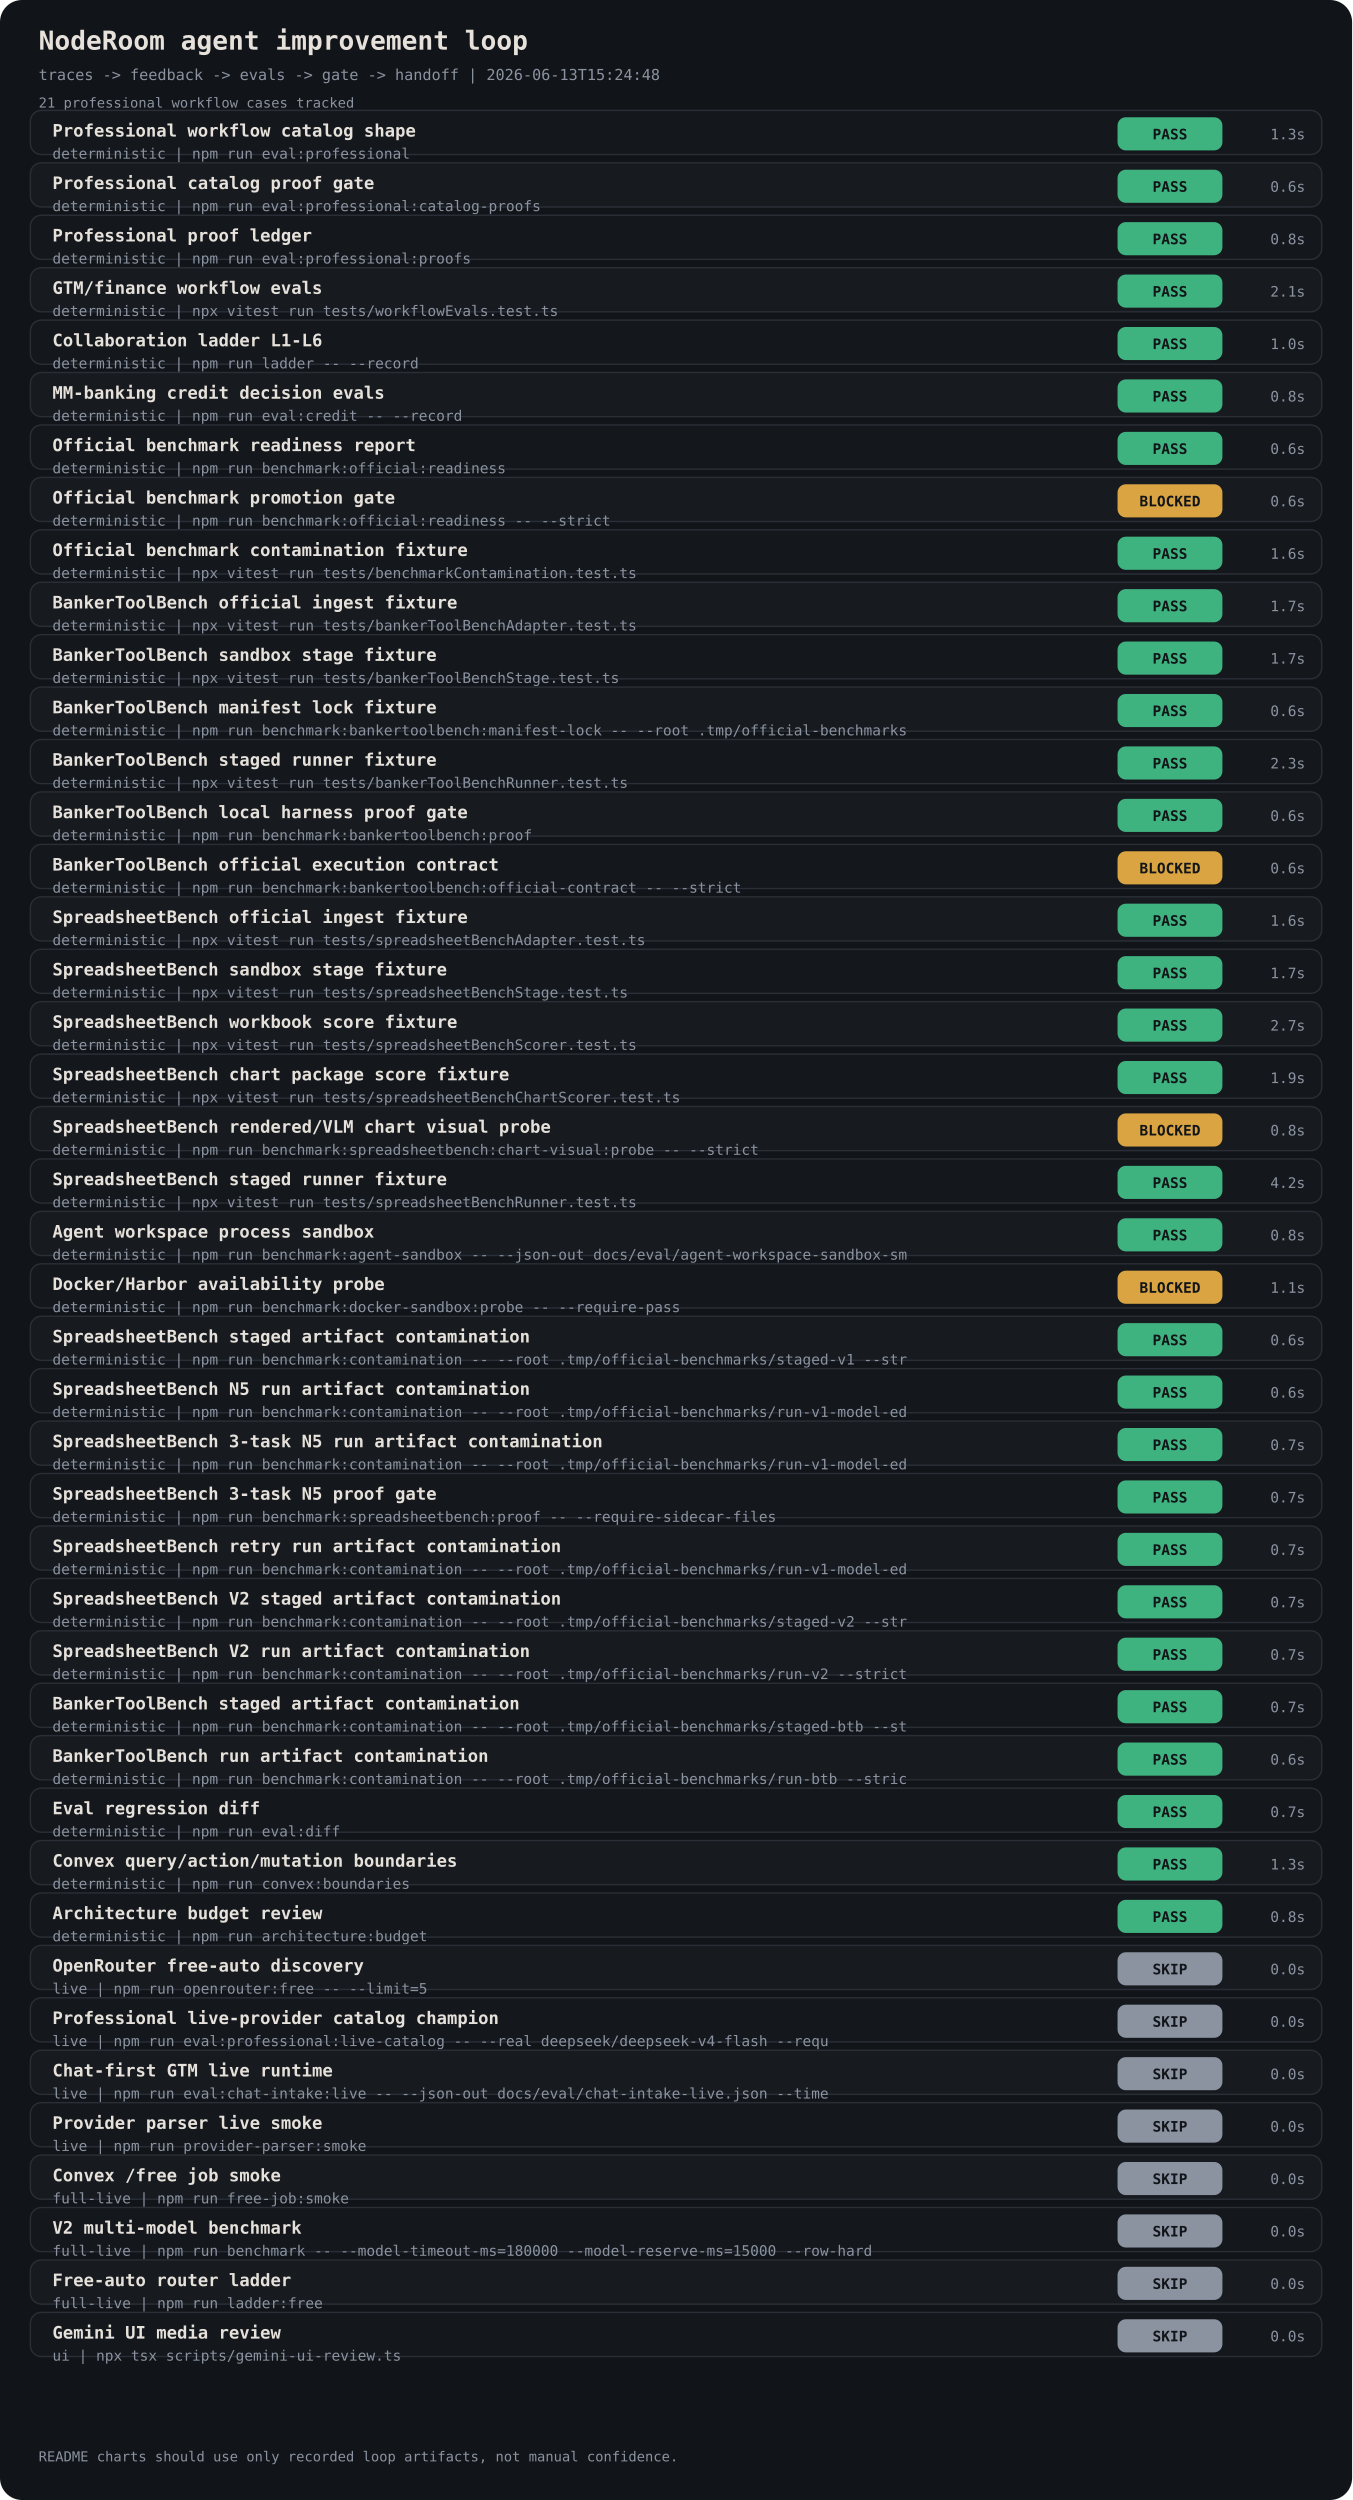
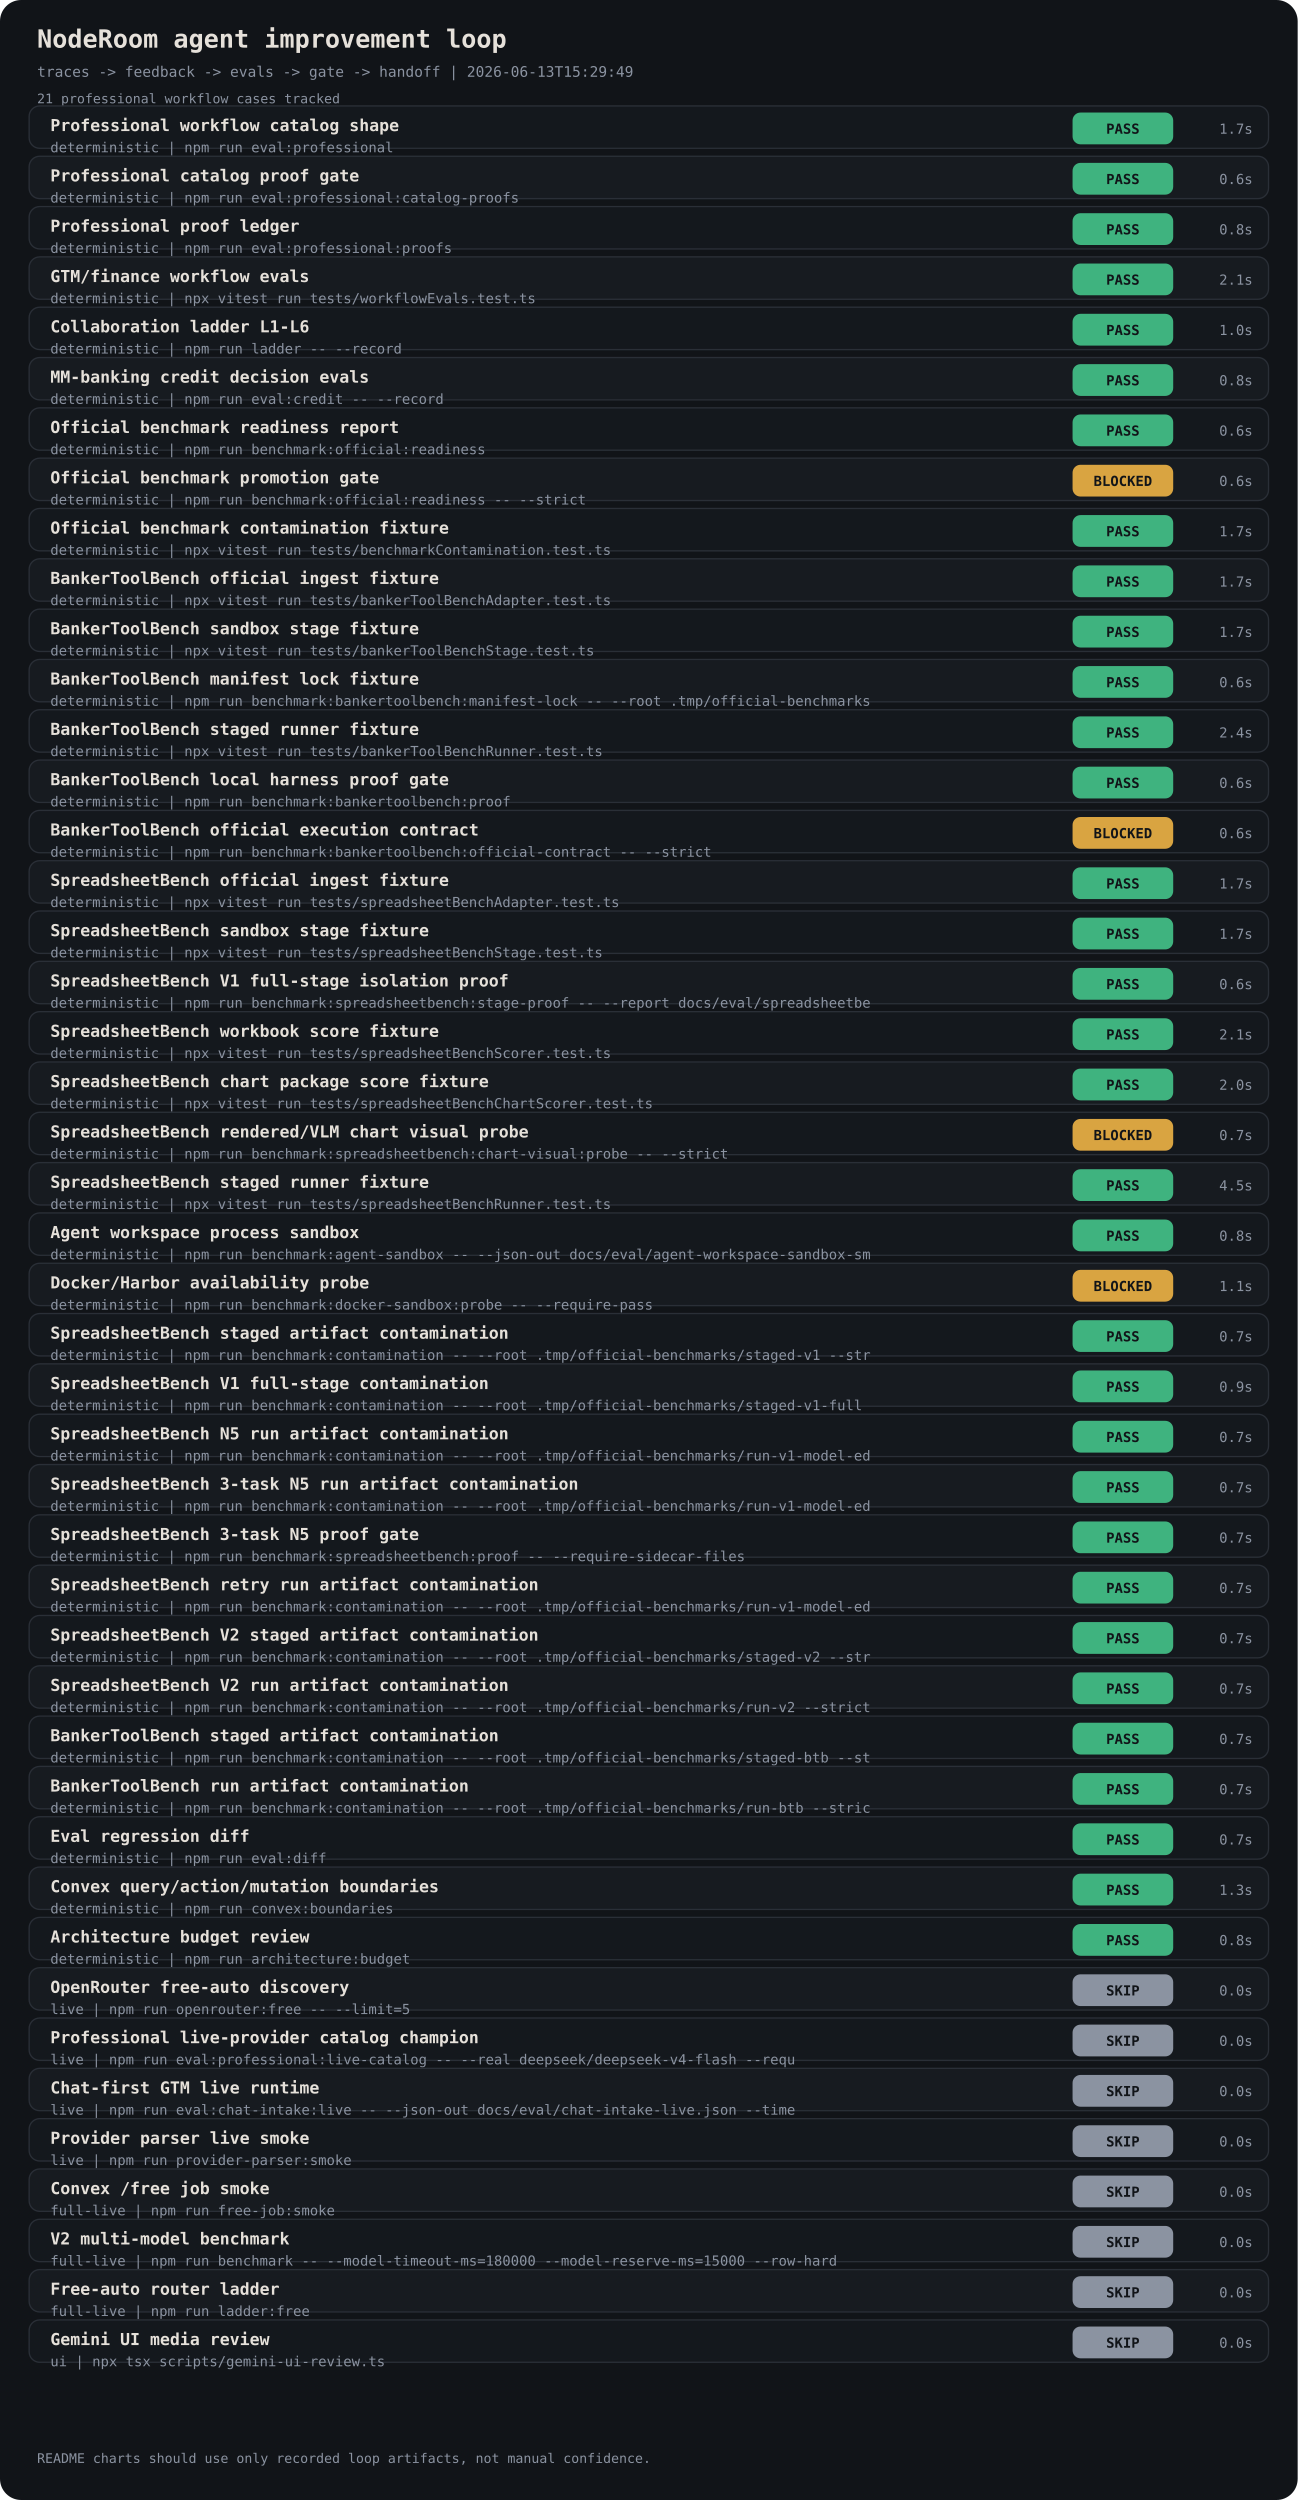
- <svg xmlns="http://www.w3.org/2000/svg" width="980" height="1812" viewBox="0 0 980 1812" font-family="ui-monospace, 'JetBrains Mono', monospace">
-   <rect width="980" height="1812" rx="16" fill="#111418" />
+ <svg xmlns="http://www.w3.org/2000/svg" width="980" height="1888" viewBox="0 0 980 1888" font-family="ui-monospace, 'JetBrains Mono', monospace">
+   <rect width="980" height="1888" rx="16" fill="#111418" />
  <text x="28" y="36" fill="#E6E1DA" font-size="19" font-weight="700">NodeRoom agent improvement loop</text>
-   <text x="28" y="58" fill="#8B93A1" font-size="11">traces -&gt; feedback -&gt; evals -&gt; gate -&gt; handoff | 2026-06-13T15:24:48</text>
+   <text x="28" y="58" fill="#8B93A1" font-size="11">traces -&gt; feedback -&gt; evals -&gt; gate -&gt; handoff | 2026-06-13T15:29:49</text>
  <text x="28" y="78" fill="#8B93A1" font-size="10">21 professional workflow cases tracked</text>
  <rect x="22" y="80" width="936" height="32" rx="8" fill="#14181D" stroke="#2A2F37" />
  <text x="38" y="99" fill="#E6E1DA" font-size="12.5" font-weight="700">Professional workflow catalog shape</text>
  <text x="38" y="115" fill="#8B93A1" font-size="10.5">deterministic | npm run eval:professional</text>
  <rect x="810" y="85" width="76" height="24" rx="6" fill="#3FB37F" />
  <text x="848" y="101" fill="#111418" font-size="10.5" text-anchor="middle" font-weight="800">PASS</text>
-   <text x="946" y="101" fill="#8B93A1" font-size="10.5" text-anchor="end">1.3s</text>
+   <text x="946" y="101" fill="#8B93A1" font-size="10.5" text-anchor="end">1.7s</text>
  <rect x="22" y="118" width="936" height="32" rx="8" fill="#171B20" stroke="#2A2F37" />
  <text x="38" y="137" fill="#E6E1DA" font-size="12.5" font-weight="700">Professional catalog proof gate</text>
  <text x="38" y="153" fill="#8B93A1" font-size="10.5">deterministic | npm run eval:professional:catalog-proofs</text>
  <rect x="810" y="123" width="76" height="24" rx="6" fill="#3FB37F" />
  <text x="848" y="139" fill="#111418" font-size="10.5" text-anchor="middle" font-weight="800">PASS</text>
  <text x="946" y="139" fill="#8B93A1" font-size="10.5" text-anchor="end">0.6s</text>
  <rect x="22" y="156" width="936" height="32" rx="8" fill="#14181D" stroke="#2A2F37" />
  <text x="38" y="175" fill="#E6E1DA" font-size="12.5" font-weight="700">Professional proof ledger</text>
  <text x="38" y="191" fill="#8B93A1" font-size="10.5">deterministic | npm run eval:professional:proofs</text>
  <rect x="810" y="161" width="76" height="24" rx="6" fill="#3FB37F" />
  <text x="848" y="177" fill="#111418" font-size="10.5" text-anchor="middle" font-weight="800">PASS</text>
  <text x="946" y="177" fill="#8B93A1" font-size="10.5" text-anchor="end">0.8s</text>
  <rect x="22" y="194" width="936" height="32" rx="8" fill="#171B20" stroke="#2A2F37" />
  <text x="38" y="213" fill="#E6E1DA" font-size="12.5" font-weight="700">GTM/finance workflow evals</text>
  <text x="38" y="229" fill="#8B93A1" font-size="10.5">deterministic | npx vitest run tests/workflowEvals.test.ts</text>
  <rect x="810" y="199" width="76" height="24" rx="6" fill="#3FB37F" />
  <text x="848" y="215" fill="#111418" font-size="10.5" text-anchor="middle" font-weight="800">PASS</text>
  <text x="946" y="215" fill="#8B93A1" font-size="10.5" text-anchor="end">2.1s</text>
  <rect x="22" y="232" width="936" height="32" rx="8" fill="#14181D" stroke="#2A2F37" />
  <text x="38" y="251" fill="#E6E1DA" font-size="12.5" font-weight="700">Collaboration ladder L1-L6</text>
  <text x="38" y="267" fill="#8B93A1" font-size="10.5">deterministic | npm run ladder -- --record</text>
  <rect x="810" y="237" width="76" height="24" rx="6" fill="#3FB37F" />
  <text x="848" y="253" fill="#111418" font-size="10.5" text-anchor="middle" font-weight="800">PASS</text>
  <text x="946" y="253" fill="#8B93A1" font-size="10.5" text-anchor="end">1.0s</text>
  <rect x="22" y="270" width="936" height="32" rx="8" fill="#171B20" stroke="#2A2F37" />
  <text x="38" y="289" fill="#E6E1DA" font-size="12.5" font-weight="700">MM-banking credit decision evals</text>
  <text x="38" y="305" fill="#8B93A1" font-size="10.5">deterministic | npm run eval:credit -- --record</text>
  <rect x="810" y="275" width="76" height="24" rx="6" fill="#3FB37F" />
  <text x="848" y="291" fill="#111418" font-size="10.5" text-anchor="middle" font-weight="800">PASS</text>
  <text x="946" y="291" fill="#8B93A1" font-size="10.5" text-anchor="end">0.8s</text>
  <rect x="22" y="308" width="936" height="32" rx="8" fill="#14181D" stroke="#2A2F37" />
  <text x="38" y="327" fill="#E6E1DA" font-size="12.5" font-weight="700">Official benchmark readiness report</text>
  <text x="38" y="343" fill="#8B93A1" font-size="10.5">deterministic | npm run benchmark:official:readiness</text>
  <rect x="810" y="313" width="76" height="24" rx="6" fill="#3FB37F" />
  <text x="848" y="329" fill="#111418" font-size="10.5" text-anchor="middle" font-weight="800">PASS</text>
  <text x="946" y="329" fill="#8B93A1" font-size="10.5" text-anchor="end">0.6s</text>
  <rect x="22" y="346" width="936" height="32" rx="8" fill="#171B20" stroke="#2A2F37" />
  <text x="38" y="365" fill="#E6E1DA" font-size="12.5" font-weight="700">Official benchmark promotion gate</text>
  <text x="38" y="381" fill="#8B93A1" font-size="10.5">deterministic | npm run benchmark:official:readiness -- --strict</text>
  <rect x="810" y="351" width="76" height="24" rx="6" fill="#D9A441" />
  <text x="848" y="367" fill="#111418" font-size="10.5" text-anchor="middle" font-weight="800">BLOCKED</text>
  <text x="946" y="367" fill="#8B93A1" font-size="10.5" text-anchor="end">0.6s</text>
  <rect x="22" y="384" width="936" height="32" rx="8" fill="#14181D" stroke="#2A2F37" />
  <text x="38" y="403" fill="#E6E1DA" font-size="12.5" font-weight="700">Official benchmark contamination fixture</text>
  <text x="38" y="419" fill="#8B93A1" font-size="10.5">deterministic | npx vitest run tests/benchmarkContamination.test.ts</text>
  <rect x="810" y="389" width="76" height="24" rx="6" fill="#3FB37F" />
  <text x="848" y="405" fill="#111418" font-size="10.5" text-anchor="middle" font-weight="800">PASS</text>
-   <text x="946" y="405" fill="#8B93A1" font-size="10.5" text-anchor="end">1.6s</text>
+   <text x="946" y="405" fill="#8B93A1" font-size="10.5" text-anchor="end">1.7s</text>
  <rect x="22" y="422" width="936" height="32" rx="8" fill="#171B20" stroke="#2A2F37" />
  <text x="38" y="441" fill="#E6E1DA" font-size="12.5" font-weight="700">BankerToolBench official ingest fixture</text>
  <text x="38" y="457" fill="#8B93A1" font-size="10.5">deterministic | npx vitest run tests/bankerToolBenchAdapter.test.ts</text>
  <rect x="810" y="427" width="76" height="24" rx="6" fill="#3FB37F" />
  <text x="848" y="443" fill="#111418" font-size="10.5" text-anchor="middle" font-weight="800">PASS</text>
  <text x="946" y="443" fill="#8B93A1" font-size="10.5" text-anchor="end">1.7s</text>
  <rect x="22" y="460" width="936" height="32" rx="8" fill="#14181D" stroke="#2A2F37" />
  <text x="38" y="479" fill="#E6E1DA" font-size="12.5" font-weight="700">BankerToolBench sandbox stage fixture</text>
  <text x="38" y="495" fill="#8B93A1" font-size="10.5">deterministic | npx vitest run tests/bankerToolBenchStage.test.ts</text>
  <rect x="810" y="465" width="76" height="24" rx="6" fill="#3FB37F" />
  <text x="848" y="481" fill="#111418" font-size="10.5" text-anchor="middle" font-weight="800">PASS</text>
  <text x="946" y="481" fill="#8B93A1" font-size="10.5" text-anchor="end">1.7s</text>
  <rect x="22" y="498" width="936" height="32" rx="8" fill="#171B20" stroke="#2A2F37" />
  <text x="38" y="517" fill="#E6E1DA" font-size="12.5" font-weight="700">BankerToolBench manifest lock fixture</text>
  <text x="38" y="533" fill="#8B93A1" font-size="10.5">deterministic | npm run benchmark:bankertoolbench:manifest-lock -- --root .tmp/official-benchmarks</text>
  <rect x="810" y="503" width="76" height="24" rx="6" fill="#3FB37F" />
  <text x="848" y="519" fill="#111418" font-size="10.5" text-anchor="middle" font-weight="800">PASS</text>
  <text x="946" y="519" fill="#8B93A1" font-size="10.5" text-anchor="end">0.6s</text>
  <rect x="22" y="536" width="936" height="32" rx="8" fill="#14181D" stroke="#2A2F37" />
  <text x="38" y="555" fill="#E6E1DA" font-size="12.5" font-weight="700">BankerToolBench staged runner fixture</text>
  <text x="38" y="571" fill="#8B93A1" font-size="10.5">deterministic | npx vitest run tests/bankerToolBenchRunner.test.ts</text>
  <rect x="810" y="541" width="76" height="24" rx="6" fill="#3FB37F" />
  <text x="848" y="557" fill="#111418" font-size="10.5" text-anchor="middle" font-weight="800">PASS</text>
-   <text x="946" y="557" fill="#8B93A1" font-size="10.5" text-anchor="end">2.3s</text>
+   <text x="946" y="557" fill="#8B93A1" font-size="10.5" text-anchor="end">2.4s</text>
  <rect x="22" y="574" width="936" height="32" rx="8" fill="#171B20" stroke="#2A2F37" />
  <text x="38" y="593" fill="#E6E1DA" font-size="12.5" font-weight="700">BankerToolBench local harness proof gate</text>
  <text x="38" y="609" fill="#8B93A1" font-size="10.5">deterministic | npm run benchmark:bankertoolbench:proof</text>
  <rect x="810" y="579" width="76" height="24" rx="6" fill="#3FB37F" />
  <text x="848" y="595" fill="#111418" font-size="10.5" text-anchor="middle" font-weight="800">PASS</text>
  <text x="946" y="595" fill="#8B93A1" font-size="10.5" text-anchor="end">0.6s</text>
  <rect x="22" y="612" width="936" height="32" rx="8" fill="#14181D" stroke="#2A2F37" />
  <text x="38" y="631" fill="#E6E1DA" font-size="12.5" font-weight="700">BankerToolBench official execution contract</text>
  <text x="38" y="647" fill="#8B93A1" font-size="10.5">deterministic | npm run benchmark:bankertoolbench:official-contract -- --strict</text>
  <rect x="810" y="617" width="76" height="24" rx="6" fill="#D9A441" />
  <text x="848" y="633" fill="#111418" font-size="10.5" text-anchor="middle" font-weight="800">BLOCKED</text>
  <text x="946" y="633" fill="#8B93A1" font-size="10.5" text-anchor="end">0.6s</text>
  <rect x="22" y="650" width="936" height="32" rx="8" fill="#171B20" stroke="#2A2F37" />
  <text x="38" y="669" fill="#E6E1DA" font-size="12.5" font-weight="700">SpreadsheetBench official ingest fixture</text>
  <text x="38" y="685" fill="#8B93A1" font-size="10.5">deterministic | npx vitest run tests/spreadsheetBenchAdapter.test.ts</text>
  <rect x="810" y="655" width="76" height="24" rx="6" fill="#3FB37F" />
  <text x="848" y="671" fill="#111418" font-size="10.5" text-anchor="middle" font-weight="800">PASS</text>
-   <text x="946" y="671" fill="#8B93A1" font-size="10.5" text-anchor="end">1.6s</text>
+   <text x="946" y="671" fill="#8B93A1" font-size="10.5" text-anchor="end">1.7s</text>
  <rect x="22" y="688" width="936" height="32" rx="8" fill="#14181D" stroke="#2A2F37" />
  <text x="38" y="707" fill="#E6E1DA" font-size="12.5" font-weight="700">SpreadsheetBench sandbox stage fixture</text>
  <text x="38" y="723" fill="#8B93A1" font-size="10.5">deterministic | npx vitest run tests/spreadsheetBenchStage.test.ts</text>
  <rect x="810" y="693" width="76" height="24" rx="6" fill="#3FB37F" />
  <text x="848" y="709" fill="#111418" font-size="10.5" text-anchor="middle" font-weight="800">PASS</text>
  <text x="946" y="709" fill="#8B93A1" font-size="10.5" text-anchor="end">1.7s</text>
  <rect x="22" y="726" width="936" height="32" rx="8" fill="#171B20" stroke="#2A2F37" />
-   <text x="38" y="745" fill="#E6E1DA" font-size="12.5" font-weight="700">SpreadsheetBench workbook score fixture</text>
-   <text x="38" y="761" fill="#8B93A1" font-size="10.5">deterministic | npx vitest run tests/spreadsheetBenchScorer.test.ts</text>
+   <text x="38" y="745" fill="#E6E1DA" font-size="12.5" font-weight="700">SpreadsheetBench V1 full-stage isolation proof</text>
+   <text x="38" y="761" fill="#8B93A1" font-size="10.5">deterministic | npm run benchmark:spreadsheetbench:stage-proof -- --report docs/eval/spreadsheetbe</text>
  <rect x="810" y="731" width="76" height="24" rx="6" fill="#3FB37F" />
  <text x="848" y="747" fill="#111418" font-size="10.5" text-anchor="middle" font-weight="800">PASS</text>
-   <text x="946" y="747" fill="#8B93A1" font-size="10.5" text-anchor="end">2.7s</text>
+   <text x="946" y="747" fill="#8B93A1" font-size="10.5" text-anchor="end">0.6s</text>
  <rect x="22" y="764" width="936" height="32" rx="8" fill="#14181D" stroke="#2A2F37" />
-   <text x="38" y="783" fill="#E6E1DA" font-size="12.5" font-weight="700">SpreadsheetBench chart package score fixture</text>
-   <text x="38" y="799" fill="#8B93A1" font-size="10.5">deterministic | npx vitest run tests/spreadsheetBenchChartScorer.test.ts</text>
+   <text x="38" y="783" fill="#E6E1DA" font-size="12.5" font-weight="700">SpreadsheetBench workbook score fixture</text>
+   <text x="38" y="799" fill="#8B93A1" font-size="10.5">deterministic | npx vitest run tests/spreadsheetBenchScorer.test.ts</text>
  <rect x="810" y="769" width="76" height="24" rx="6" fill="#3FB37F" />
  <text x="848" y="785" fill="#111418" font-size="10.5" text-anchor="middle" font-weight="800">PASS</text>
-   <text x="946" y="785" fill="#8B93A1" font-size="10.5" text-anchor="end">1.9s</text>
+   <text x="946" y="785" fill="#8B93A1" font-size="10.5" text-anchor="end">2.1s</text>
  <rect x="22" y="802" width="936" height="32" rx="8" fill="#171B20" stroke="#2A2F37" />
-   <text x="38" y="821" fill="#E6E1DA" font-size="12.5" font-weight="700">SpreadsheetBench rendered/VLM chart visual probe</text>
-   <text x="38" y="837" fill="#8B93A1" font-size="10.5">deterministic | npm run benchmark:spreadsheetbench:chart-visual:probe -- --strict</text>
-   <rect x="810" y="807" width="76" height="24" rx="6" fill="#D9A441" />
-   <text x="848" y="823" fill="#111418" font-size="10.5" text-anchor="middle" font-weight="800">BLOCKED</text>
-   <text x="946" y="823" fill="#8B93A1" font-size="10.5" text-anchor="end">0.8s</text>
+   <text x="38" y="821" fill="#E6E1DA" font-size="12.5" font-weight="700">SpreadsheetBench chart package score fixture</text>
+   <text x="38" y="837" fill="#8B93A1" font-size="10.5">deterministic | npx vitest run tests/spreadsheetBenchChartScorer.test.ts</text>
+   <rect x="810" y="807" width="76" height="24" rx="6" fill="#3FB37F" />
+   <text x="848" y="823" fill="#111418" font-size="10.5" text-anchor="middle" font-weight="800">PASS</text>
+   <text x="946" y="823" fill="#8B93A1" font-size="10.5" text-anchor="end">2.0s</text>
  <rect x="22" y="840" width="936" height="32" rx="8" fill="#14181D" stroke="#2A2F37" />
-   <text x="38" y="859" fill="#E6E1DA" font-size="12.5" font-weight="700">SpreadsheetBench staged runner fixture</text>
-   <text x="38" y="875" fill="#8B93A1" font-size="10.5">deterministic | npx vitest run tests/spreadsheetBenchRunner.test.ts</text>
-   <rect x="810" y="845" width="76" height="24" rx="6" fill="#3FB37F" />
-   <text x="848" y="861" fill="#111418" font-size="10.5" text-anchor="middle" font-weight="800">PASS</text>
-   <text x="946" y="861" fill="#8B93A1" font-size="10.5" text-anchor="end">4.2s</text>
+   <text x="38" y="859" fill="#E6E1DA" font-size="12.5" font-weight="700">SpreadsheetBench rendered/VLM chart visual probe</text>
+   <text x="38" y="875" fill="#8B93A1" font-size="10.5">deterministic | npm run benchmark:spreadsheetbench:chart-visual:probe -- --strict</text>
+   <rect x="810" y="845" width="76" height="24" rx="6" fill="#D9A441" />
+   <text x="848" y="861" fill="#111418" font-size="10.5" text-anchor="middle" font-weight="800">BLOCKED</text>
+   <text x="946" y="861" fill="#8B93A1" font-size="10.5" text-anchor="end">0.7s</text>
  <rect x="22" y="878" width="936" height="32" rx="8" fill="#171B20" stroke="#2A2F37" />
-   <text x="38" y="897" fill="#E6E1DA" font-size="12.5" font-weight="700">Agent workspace process sandbox</text>
-   <text x="38" y="913" fill="#8B93A1" font-size="10.5">deterministic | npm run benchmark:agent-sandbox -- --json-out docs/eval/agent-workspace-sandbox-sm</text>
+   <text x="38" y="897" fill="#E6E1DA" font-size="12.5" font-weight="700">SpreadsheetBench staged runner fixture</text>
+   <text x="38" y="913" fill="#8B93A1" font-size="10.5">deterministic | npx vitest run tests/spreadsheetBenchRunner.test.ts</text>
  <rect x="810" y="883" width="76" height="24" rx="6" fill="#3FB37F" />
  <text x="848" y="899" fill="#111418" font-size="10.5" text-anchor="middle" font-weight="800">PASS</text>
-   <text x="946" y="899" fill="#8B93A1" font-size="10.5" text-anchor="end">0.8s</text>
+   <text x="946" y="899" fill="#8B93A1" font-size="10.5" text-anchor="end">4.5s</text>
  <rect x="22" y="916" width="936" height="32" rx="8" fill="#14181D" stroke="#2A2F37" />
-   <text x="38" y="935" fill="#E6E1DA" font-size="12.5" font-weight="700">Docker/Harbor availability probe</text>
-   <text x="38" y="951" fill="#8B93A1" font-size="10.5">deterministic | npm run benchmark:docker-sandbox:probe -- --require-pass</text>
-   <rect x="810" y="921" width="76" height="24" rx="6" fill="#D9A441" />
-   <text x="848" y="937" fill="#111418" font-size="10.5" text-anchor="middle" font-weight="800">BLOCKED</text>
-   <text x="946" y="937" fill="#8B93A1" font-size="10.5" text-anchor="end">1.1s</text>
+   <text x="38" y="935" fill="#E6E1DA" font-size="12.5" font-weight="700">Agent workspace process sandbox</text>
+   <text x="38" y="951" fill="#8B93A1" font-size="10.5">deterministic | npm run benchmark:agent-sandbox -- --json-out docs/eval/agent-workspace-sandbox-sm</text>
+   <rect x="810" y="921" width="76" height="24" rx="6" fill="#3FB37F" />
+   <text x="848" y="937" fill="#111418" font-size="10.5" text-anchor="middle" font-weight="800">PASS</text>
+   <text x="946" y="937" fill="#8B93A1" font-size="10.5" text-anchor="end">0.8s</text>
  <rect x="22" y="954" width="936" height="32" rx="8" fill="#171B20" stroke="#2A2F37" />
-   <text x="38" y="973" fill="#E6E1DA" font-size="12.5" font-weight="700">SpreadsheetBench staged artifact contamination</text>
-   <text x="38" y="989" fill="#8B93A1" font-size="10.5">deterministic | npm run benchmark:contamination -- --root .tmp/official-benchmarks/staged-v1 --str</text>
-   <rect x="810" y="959" width="76" height="24" rx="6" fill="#3FB37F" />
-   <text x="848" y="975" fill="#111418" font-size="10.5" text-anchor="middle" font-weight="800">PASS</text>
-   <text x="946" y="975" fill="#8B93A1" font-size="10.5" text-anchor="end">0.6s</text>
+   <text x="38" y="973" fill="#E6E1DA" font-size="12.5" font-weight="700">Docker/Harbor availability probe</text>
+   <text x="38" y="989" fill="#8B93A1" font-size="10.5">deterministic | npm run benchmark:docker-sandbox:probe -- --require-pass</text>
+   <rect x="810" y="959" width="76" height="24" rx="6" fill="#D9A441" />
+   <text x="848" y="975" fill="#111418" font-size="10.5" text-anchor="middle" font-weight="800">BLOCKED</text>
+   <text x="946" y="975" fill="#8B93A1" font-size="10.5" text-anchor="end">1.1s</text>
  <rect x="22" y="992" width="936" height="32" rx="8" fill="#14181D" stroke="#2A2F37" />
-   <text x="38" y="1011" fill="#E6E1DA" font-size="12.5" font-weight="700">SpreadsheetBench N5 run artifact contamination</text>
-   <text x="38" y="1027" fill="#8B93A1" font-size="10.5">deterministic | npm run benchmark:contamination -- --root .tmp/official-benchmarks/run-v1-model-ed</text>
+   <text x="38" y="1011" fill="#E6E1DA" font-size="12.5" font-weight="700">SpreadsheetBench staged artifact contamination</text>
+   <text x="38" y="1027" fill="#8B93A1" font-size="10.5">deterministic | npm run benchmark:contamination -- --root .tmp/official-benchmarks/staged-v1 --str</text>
  <rect x="810" y="997" width="76" height="24" rx="6" fill="#3FB37F" />
  <text x="848" y="1013" fill="#111418" font-size="10.5" text-anchor="middle" font-weight="800">PASS</text>
-   <text x="946" y="1013" fill="#8B93A1" font-size="10.5" text-anchor="end">0.6s</text>
+   <text x="946" y="1013" fill="#8B93A1" font-size="10.5" text-anchor="end">0.7s</text>
  <rect x="22" y="1030" width="936" height="32" rx="8" fill="#171B20" stroke="#2A2F37" />
-   <text x="38" y="1049" fill="#E6E1DA" font-size="12.5" font-weight="700">SpreadsheetBench 3-task N5 run artifact contamination</text>
-   <text x="38" y="1065" fill="#8B93A1" font-size="10.5">deterministic | npm run benchmark:contamination -- --root .tmp/official-benchmarks/run-v1-model-ed</text>
+   <text x="38" y="1049" fill="#E6E1DA" font-size="12.5" font-weight="700">SpreadsheetBench V1 full-stage contamination</text>
+   <text x="38" y="1065" fill="#8B93A1" font-size="10.5">deterministic | npm run benchmark:contamination -- --root .tmp/official-benchmarks/staged-v1-full </text>
  <rect x="810" y="1035" width="76" height="24" rx="6" fill="#3FB37F" />
  <text x="848" y="1051" fill="#111418" font-size="10.5" text-anchor="middle" font-weight="800">PASS</text>
-   <text x="946" y="1051" fill="#8B93A1" font-size="10.5" text-anchor="end">0.7s</text>
+   <text x="946" y="1051" fill="#8B93A1" font-size="10.5" text-anchor="end">0.9s</text>
  <rect x="22" y="1068" width="936" height="32" rx="8" fill="#14181D" stroke="#2A2F37" />
-   <text x="38" y="1087" fill="#E6E1DA" font-size="12.5" font-weight="700">SpreadsheetBench 3-task N5 proof gate</text>
-   <text x="38" y="1103" fill="#8B93A1" font-size="10.5">deterministic | npm run benchmark:spreadsheetbench:proof -- --require-sidecar-files</text>
+   <text x="38" y="1087" fill="#E6E1DA" font-size="12.5" font-weight="700">SpreadsheetBench N5 run artifact contamination</text>
+   <text x="38" y="1103" fill="#8B93A1" font-size="10.5">deterministic | npm run benchmark:contamination -- --root .tmp/official-benchmarks/run-v1-model-ed</text>
  <rect x="810" y="1073" width="76" height="24" rx="6" fill="#3FB37F" />
  <text x="848" y="1089" fill="#111418" font-size="10.5" text-anchor="middle" font-weight="800">PASS</text>
  <text x="946" y="1089" fill="#8B93A1" font-size="10.5" text-anchor="end">0.7s</text>
  <rect x="22" y="1106" width="936" height="32" rx="8" fill="#171B20" stroke="#2A2F37" />
-   <text x="38" y="1125" fill="#E6E1DA" font-size="12.5" font-weight="700">SpreadsheetBench retry run artifact contamination</text>
+   <text x="38" y="1125" fill="#E6E1DA" font-size="12.5" font-weight="700">SpreadsheetBench 3-task N5 run artifact contamination</text>
  <text x="38" y="1141" fill="#8B93A1" font-size="10.5">deterministic | npm run benchmark:contamination -- --root .tmp/official-benchmarks/run-v1-model-ed</text>
  <rect x="810" y="1111" width="76" height="24" rx="6" fill="#3FB37F" />
  <text x="848" y="1127" fill="#111418" font-size="10.5" text-anchor="middle" font-weight="800">PASS</text>
  <text x="946" y="1127" fill="#8B93A1" font-size="10.5" text-anchor="end">0.7s</text>
  <rect x="22" y="1144" width="936" height="32" rx="8" fill="#14181D" stroke="#2A2F37" />
-   <text x="38" y="1163" fill="#E6E1DA" font-size="12.5" font-weight="700">SpreadsheetBench V2 staged artifact contamination</text>
-   <text x="38" y="1179" fill="#8B93A1" font-size="10.5">deterministic | npm run benchmark:contamination -- --root .tmp/official-benchmarks/staged-v2 --str</text>
+   <text x="38" y="1163" fill="#E6E1DA" font-size="12.5" font-weight="700">SpreadsheetBench 3-task N5 proof gate</text>
+   <text x="38" y="1179" fill="#8B93A1" font-size="10.5">deterministic | npm run benchmark:spreadsheetbench:proof -- --require-sidecar-files</text>
  <rect x="810" y="1149" width="76" height="24" rx="6" fill="#3FB37F" />
  <text x="848" y="1165" fill="#111418" font-size="10.5" text-anchor="middle" font-weight="800">PASS</text>
  <text x="946" y="1165" fill="#8B93A1" font-size="10.5" text-anchor="end">0.7s</text>
  <rect x="22" y="1182" width="936" height="32" rx="8" fill="#171B20" stroke="#2A2F37" />
-   <text x="38" y="1201" fill="#E6E1DA" font-size="12.5" font-weight="700">SpreadsheetBench V2 run artifact contamination</text>
-   <text x="38" y="1217" fill="#8B93A1" font-size="10.5">deterministic | npm run benchmark:contamination -- --root .tmp/official-benchmarks/run-v2 --strict</text>
+   <text x="38" y="1201" fill="#E6E1DA" font-size="12.5" font-weight="700">SpreadsheetBench retry run artifact contamination</text>
+   <text x="38" y="1217" fill="#8B93A1" font-size="10.5">deterministic | npm run benchmark:contamination -- --root .tmp/official-benchmarks/run-v1-model-ed</text>
  <rect x="810" y="1187" width="76" height="24" rx="6" fill="#3FB37F" />
  <text x="848" y="1203" fill="#111418" font-size="10.5" text-anchor="middle" font-weight="800">PASS</text>
  <text x="946" y="1203" fill="#8B93A1" font-size="10.5" text-anchor="end">0.7s</text>
  <rect x="22" y="1220" width="936" height="32" rx="8" fill="#14181D" stroke="#2A2F37" />
-   <text x="38" y="1239" fill="#E6E1DA" font-size="12.5" font-weight="700">BankerToolBench staged artifact contamination</text>
-   <text x="38" y="1255" fill="#8B93A1" font-size="10.5">deterministic | npm run benchmark:contamination -- --root .tmp/official-benchmarks/staged-btb --st</text>
+   <text x="38" y="1239" fill="#E6E1DA" font-size="12.5" font-weight="700">SpreadsheetBench V2 staged artifact contamination</text>
+   <text x="38" y="1255" fill="#8B93A1" font-size="10.5">deterministic | npm run benchmark:contamination -- --root .tmp/official-benchmarks/staged-v2 --str</text>
  <rect x="810" y="1225" width="76" height="24" rx="6" fill="#3FB37F" />
  <text x="848" y="1241" fill="#111418" font-size="10.5" text-anchor="middle" font-weight="800">PASS</text>
  <text x="946" y="1241" fill="#8B93A1" font-size="10.5" text-anchor="end">0.7s</text>
  <rect x="22" y="1258" width="936" height="32" rx="8" fill="#171B20" stroke="#2A2F37" />
-   <text x="38" y="1277" fill="#E6E1DA" font-size="12.5" font-weight="700">BankerToolBench run artifact contamination</text>
-   <text x="38" y="1293" fill="#8B93A1" font-size="10.5">deterministic | npm run benchmark:contamination -- --root .tmp/official-benchmarks/run-btb --stric</text>
+   <text x="38" y="1277" fill="#E6E1DA" font-size="12.5" font-weight="700">SpreadsheetBench V2 run artifact contamination</text>
+   <text x="38" y="1293" fill="#8B93A1" font-size="10.5">deterministic | npm run benchmark:contamination -- --root .tmp/official-benchmarks/run-v2 --strict</text>
  <rect x="810" y="1263" width="76" height="24" rx="6" fill="#3FB37F" />
  <text x="848" y="1279" fill="#111418" font-size="10.5" text-anchor="middle" font-weight="800">PASS</text>
-   <text x="946" y="1279" fill="#8B93A1" font-size="10.5" text-anchor="end">0.6s</text>
+   <text x="946" y="1279" fill="#8B93A1" font-size="10.5" text-anchor="end">0.7s</text>
  <rect x="22" y="1296" width="936" height="32" rx="8" fill="#14181D" stroke="#2A2F37" />
-   <text x="38" y="1315" fill="#E6E1DA" font-size="12.5" font-weight="700">Eval regression diff</text>
-   <text x="38" y="1331" fill="#8B93A1" font-size="10.5">deterministic | npm run eval:diff</text>
+   <text x="38" y="1315" fill="#E6E1DA" font-size="12.5" font-weight="700">BankerToolBench staged artifact contamination</text>
+   <text x="38" y="1331" fill="#8B93A1" font-size="10.5">deterministic | npm run benchmark:contamination -- --root .tmp/official-benchmarks/staged-btb --st</text>
  <rect x="810" y="1301" width="76" height="24" rx="6" fill="#3FB37F" />
  <text x="848" y="1317" fill="#111418" font-size="10.5" text-anchor="middle" font-weight="800">PASS</text>
  <text x="946" y="1317" fill="#8B93A1" font-size="10.5" text-anchor="end">0.7s</text>
  <rect x="22" y="1334" width="936" height="32" rx="8" fill="#171B20" stroke="#2A2F37" />
-   <text x="38" y="1353" fill="#E6E1DA" font-size="12.5" font-weight="700">Convex query/action/mutation boundaries</text>
-   <text x="38" y="1369" fill="#8B93A1" font-size="10.5">deterministic | npm run convex:boundaries</text>
+   <text x="38" y="1353" fill="#E6E1DA" font-size="12.5" font-weight="700">BankerToolBench run artifact contamination</text>
+   <text x="38" y="1369" fill="#8B93A1" font-size="10.5">deterministic | npm run benchmark:contamination -- --root .tmp/official-benchmarks/run-btb --stric</text>
  <rect x="810" y="1339" width="76" height="24" rx="6" fill="#3FB37F" />
  <text x="848" y="1355" fill="#111418" font-size="10.5" text-anchor="middle" font-weight="800">PASS</text>
-   <text x="946" y="1355" fill="#8B93A1" font-size="10.5" text-anchor="end">1.3s</text>
+   <text x="946" y="1355" fill="#8B93A1" font-size="10.5" text-anchor="end">0.7s</text>
  <rect x="22" y="1372" width="936" height="32" rx="8" fill="#14181D" stroke="#2A2F37" />
-   <text x="38" y="1391" fill="#E6E1DA" font-size="12.5" font-weight="700">Architecture budget review</text>
-   <text x="38" y="1407" fill="#8B93A1" font-size="10.5">deterministic | npm run architecture:budget</text>
+   <text x="38" y="1391" fill="#E6E1DA" font-size="12.5" font-weight="700">Eval regression diff</text>
+   <text x="38" y="1407" fill="#8B93A1" font-size="10.5">deterministic | npm run eval:diff</text>
  <rect x="810" y="1377" width="76" height="24" rx="6" fill="#3FB37F" />
  <text x="848" y="1393" fill="#111418" font-size="10.5" text-anchor="middle" font-weight="800">PASS</text>
-   <text x="946" y="1393" fill="#8B93A1" font-size="10.5" text-anchor="end">0.8s</text>
+   <text x="946" y="1393" fill="#8B93A1" font-size="10.5" text-anchor="end">0.7s</text>
  <rect x="22" y="1410" width="936" height="32" rx="8" fill="#171B20" stroke="#2A2F37" />
-   <text x="38" y="1429" fill="#E6E1DA" font-size="12.5" font-weight="700">OpenRouter free-auto discovery</text>
-   <text x="38" y="1445" fill="#8B93A1" font-size="10.5">live | npm run openrouter:free -- --limit=5</text>
-   <rect x="810" y="1415" width="76" height="24" rx="6" fill="#8B93A1" />
-   <text x="848" y="1431" fill="#111418" font-size="10.5" text-anchor="middle" font-weight="800">SKIP</text>
-   <text x="946" y="1431" fill="#8B93A1" font-size="10.5" text-anchor="end">0.0s</text>
+   <text x="38" y="1429" fill="#E6E1DA" font-size="12.5" font-weight="700">Convex query/action/mutation boundaries</text>
+   <text x="38" y="1445" fill="#8B93A1" font-size="10.5">deterministic | npm run convex:boundaries</text>
+   <rect x="810" y="1415" width="76" height="24" rx="6" fill="#3FB37F" />
+   <text x="848" y="1431" fill="#111418" font-size="10.5" text-anchor="middle" font-weight="800">PASS</text>
+   <text x="946" y="1431" fill="#8B93A1" font-size="10.5" text-anchor="end">1.3s</text>
  <rect x="22" y="1448" width="936" height="32" rx="8" fill="#14181D" stroke="#2A2F37" />
-   <text x="38" y="1467" fill="#E6E1DA" font-size="12.5" font-weight="700">Professional live-provider catalog champion</text>
-   <text x="38" y="1483" fill="#8B93A1" font-size="10.5">live | npm run eval:professional:live-catalog -- --real deepseek/deepseek-v4-flash --requ</text>
-   <rect x="810" y="1453" width="76" height="24" rx="6" fill="#8B93A1" />
-   <text x="848" y="1469" fill="#111418" font-size="10.5" text-anchor="middle" font-weight="800">SKIP</text>
-   <text x="946" y="1469" fill="#8B93A1" font-size="10.5" text-anchor="end">0.0s</text>
+   <text x="38" y="1467" fill="#E6E1DA" font-size="12.5" font-weight="700">Architecture budget review</text>
+   <text x="38" y="1483" fill="#8B93A1" font-size="10.5">deterministic | npm run architecture:budget</text>
+   <rect x="810" y="1453" width="76" height="24" rx="6" fill="#3FB37F" />
+   <text x="848" y="1469" fill="#111418" font-size="10.5" text-anchor="middle" font-weight="800">PASS</text>
+   <text x="946" y="1469" fill="#8B93A1" font-size="10.5" text-anchor="end">0.8s</text>
  <rect x="22" y="1486" width="936" height="32" rx="8" fill="#171B20" stroke="#2A2F37" />
-   <text x="38" y="1505" fill="#E6E1DA" font-size="12.5" font-weight="700">Chat-first GTM live runtime</text>
-   <text x="38" y="1521" fill="#8B93A1" font-size="10.5">live | npm run eval:chat-intake:live -- --json-out docs/eval/chat-intake-live.json --time</text>
+   <text x="38" y="1505" fill="#E6E1DA" font-size="12.5" font-weight="700">OpenRouter free-auto discovery</text>
+   <text x="38" y="1521" fill="#8B93A1" font-size="10.5">live | npm run openrouter:free -- --limit=5</text>
  <rect x="810" y="1491" width="76" height="24" rx="6" fill="#8B93A1" />
  <text x="848" y="1507" fill="#111418" font-size="10.5" text-anchor="middle" font-weight="800">SKIP</text>
  <text x="946" y="1507" fill="#8B93A1" font-size="10.5" text-anchor="end">0.0s</text>
  <rect x="22" y="1524" width="936" height="32" rx="8" fill="#14181D" stroke="#2A2F37" />
-   <text x="38" y="1543" fill="#E6E1DA" font-size="12.5" font-weight="700">Provider parser live smoke</text>
-   <text x="38" y="1559" fill="#8B93A1" font-size="10.5">live | npm run provider-parser:smoke</text>
+   <text x="38" y="1543" fill="#E6E1DA" font-size="12.5" font-weight="700">Professional live-provider catalog champion</text>
+   <text x="38" y="1559" fill="#8B93A1" font-size="10.5">live | npm run eval:professional:live-catalog -- --real deepseek/deepseek-v4-flash --requ</text>
  <rect x="810" y="1529" width="76" height="24" rx="6" fill="#8B93A1" />
  <text x="848" y="1545" fill="#111418" font-size="10.5" text-anchor="middle" font-weight="800">SKIP</text>
  <text x="946" y="1545" fill="#8B93A1" font-size="10.5" text-anchor="end">0.0s</text>
  <rect x="22" y="1562" width="936" height="32" rx="8" fill="#171B20" stroke="#2A2F37" />
-   <text x="38" y="1581" fill="#E6E1DA" font-size="12.5" font-weight="700">Convex /free job smoke</text>
-   <text x="38" y="1597" fill="#8B93A1" font-size="10.5">full-live | npm run free-job:smoke</text>
+   <text x="38" y="1581" fill="#E6E1DA" font-size="12.5" font-weight="700">Chat-first GTM live runtime</text>
+   <text x="38" y="1597" fill="#8B93A1" font-size="10.5">live | npm run eval:chat-intake:live -- --json-out docs/eval/chat-intake-live.json --time</text>
  <rect x="810" y="1567" width="76" height="24" rx="6" fill="#8B93A1" />
  <text x="848" y="1583" fill="#111418" font-size="10.5" text-anchor="middle" font-weight="800">SKIP</text>
  <text x="946" y="1583" fill="#8B93A1" font-size="10.5" text-anchor="end">0.0s</text>
  <rect x="22" y="1600" width="936" height="32" rx="8" fill="#14181D" stroke="#2A2F37" />
-   <text x="38" y="1619" fill="#E6E1DA" font-size="12.5" font-weight="700">V2 multi-model benchmark</text>
-   <text x="38" y="1635" fill="#8B93A1" font-size="10.5">full-live | npm run benchmark -- --model-timeout-ms=180000 --model-reserve-ms=15000 --row-hard</text>
+   <text x="38" y="1619" fill="#E6E1DA" font-size="12.5" font-weight="700">Provider parser live smoke</text>
+   <text x="38" y="1635" fill="#8B93A1" font-size="10.5">live | npm run provider-parser:smoke</text>
  <rect x="810" y="1605" width="76" height="24" rx="6" fill="#8B93A1" />
  <text x="848" y="1621" fill="#111418" font-size="10.5" text-anchor="middle" font-weight="800">SKIP</text>
  <text x="946" y="1621" fill="#8B93A1" font-size="10.5" text-anchor="end">0.0s</text>
  <rect x="22" y="1638" width="936" height="32" rx="8" fill="#171B20" stroke="#2A2F37" />
-   <text x="38" y="1657" fill="#E6E1DA" font-size="12.5" font-weight="700">Free-auto router ladder</text>
-   <text x="38" y="1673" fill="#8B93A1" font-size="10.5">full-live | npm run ladder:free</text>
+   <text x="38" y="1657" fill="#E6E1DA" font-size="12.5" font-weight="700">Convex /free job smoke</text>
+   <text x="38" y="1673" fill="#8B93A1" font-size="10.5">full-live | npm run free-job:smoke</text>
  <rect x="810" y="1643" width="76" height="24" rx="6" fill="#8B93A1" />
  <text x="848" y="1659" fill="#111418" font-size="10.5" text-anchor="middle" font-weight="800">SKIP</text>
  <text x="946" y="1659" fill="#8B93A1" font-size="10.5" text-anchor="end">0.0s</text>
  <rect x="22" y="1676" width="936" height="32" rx="8" fill="#14181D" stroke="#2A2F37" />
-   <text x="38" y="1695" fill="#E6E1DA" font-size="12.5" font-weight="700">Gemini UI media review</text>
-   <text x="38" y="1711" fill="#8B93A1" font-size="10.5">ui | npx tsx scripts/gemini-ui-review.ts</text>
+   <text x="38" y="1695" fill="#E6E1DA" font-size="12.5" font-weight="700">V2 multi-model benchmark</text>
+   <text x="38" y="1711" fill="#8B93A1" font-size="10.5">full-live | npm run benchmark -- --model-timeout-ms=180000 --model-reserve-ms=15000 --row-hard</text>
  <rect x="810" y="1681" width="76" height="24" rx="6" fill="#8B93A1" />
  <text x="848" y="1697" fill="#111418" font-size="10.5" text-anchor="middle" font-weight="800">SKIP</text>
  <text x="946" y="1697" fill="#8B93A1" font-size="10.5" text-anchor="end">0.0s</text>
-   <text x="28" y="1784" fill="#8B93A1" font-size="10">README charts should use only recorded loop artifacts, not manual confidence.</text>
+   <rect x="22" y="1714" width="936" height="32" rx="8" fill="#171B20" stroke="#2A2F37" />
+   <text x="38" y="1733" fill="#E6E1DA" font-size="12.5" font-weight="700">Free-auto router ladder</text>
+   <text x="38" y="1749" fill="#8B93A1" font-size="10.5">full-live | npm run ladder:free</text>
+   <rect x="810" y="1719" width="76" height="24" rx="6" fill="#8B93A1" />
+   <text x="848" y="1735" fill="#111418" font-size="10.5" text-anchor="middle" font-weight="800">SKIP</text>
+   <text x="946" y="1735" fill="#8B93A1" font-size="10.5" text-anchor="end">0.0s</text>
+   <rect x="22" y="1752" width="936" height="32" rx="8" fill="#14181D" stroke="#2A2F37" />
+   <text x="38" y="1771" fill="#E6E1DA" font-size="12.5" font-weight="700">Gemini UI media review</text>
+   <text x="38" y="1787" fill="#8B93A1" font-size="10.5">ui | npx tsx scripts/gemini-ui-review.ts</text>
+   <rect x="810" y="1757" width="76" height="24" rx="6" fill="#8B93A1" />
+   <text x="848" y="1773" fill="#111418" font-size="10.5" text-anchor="middle" font-weight="800">SKIP</text>
+   <text x="946" y="1773" fill="#8B93A1" font-size="10.5" text-anchor="end">0.0s</text>
+   <text x="28" y="1860" fill="#8B93A1" font-size="10">README charts should use only recorded loop artifacts, not manual confidence.</text>
</svg>
